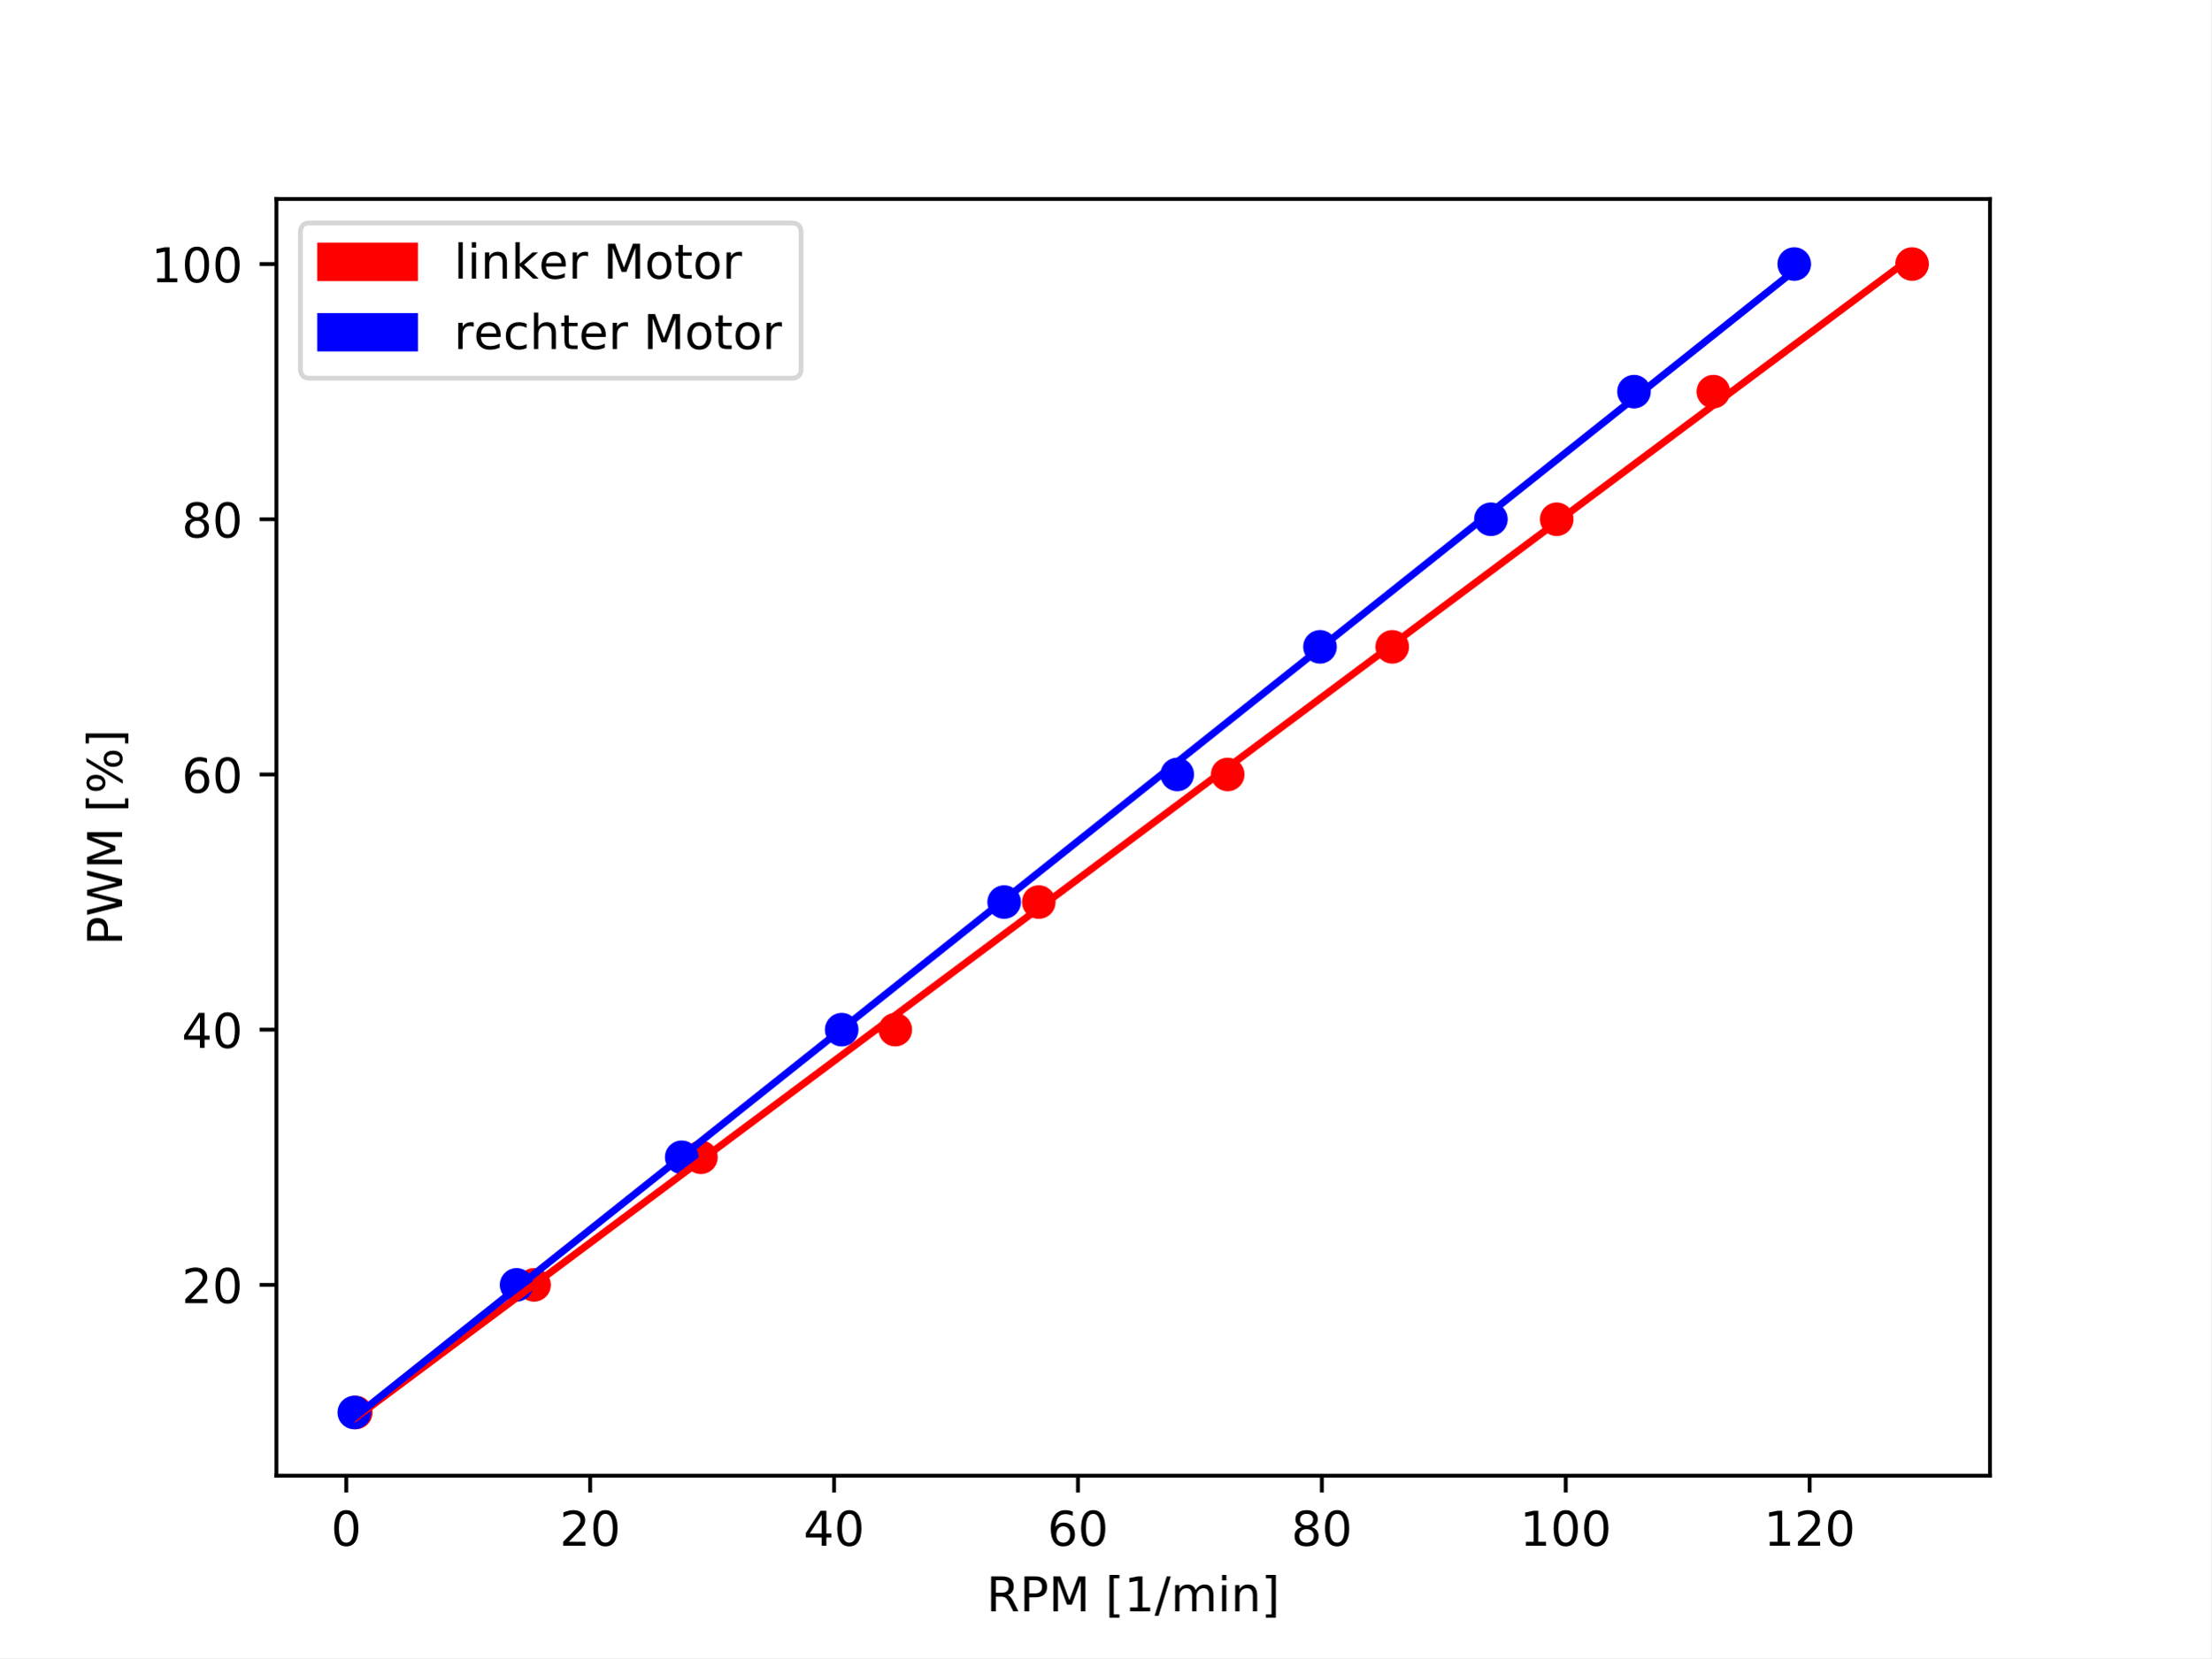
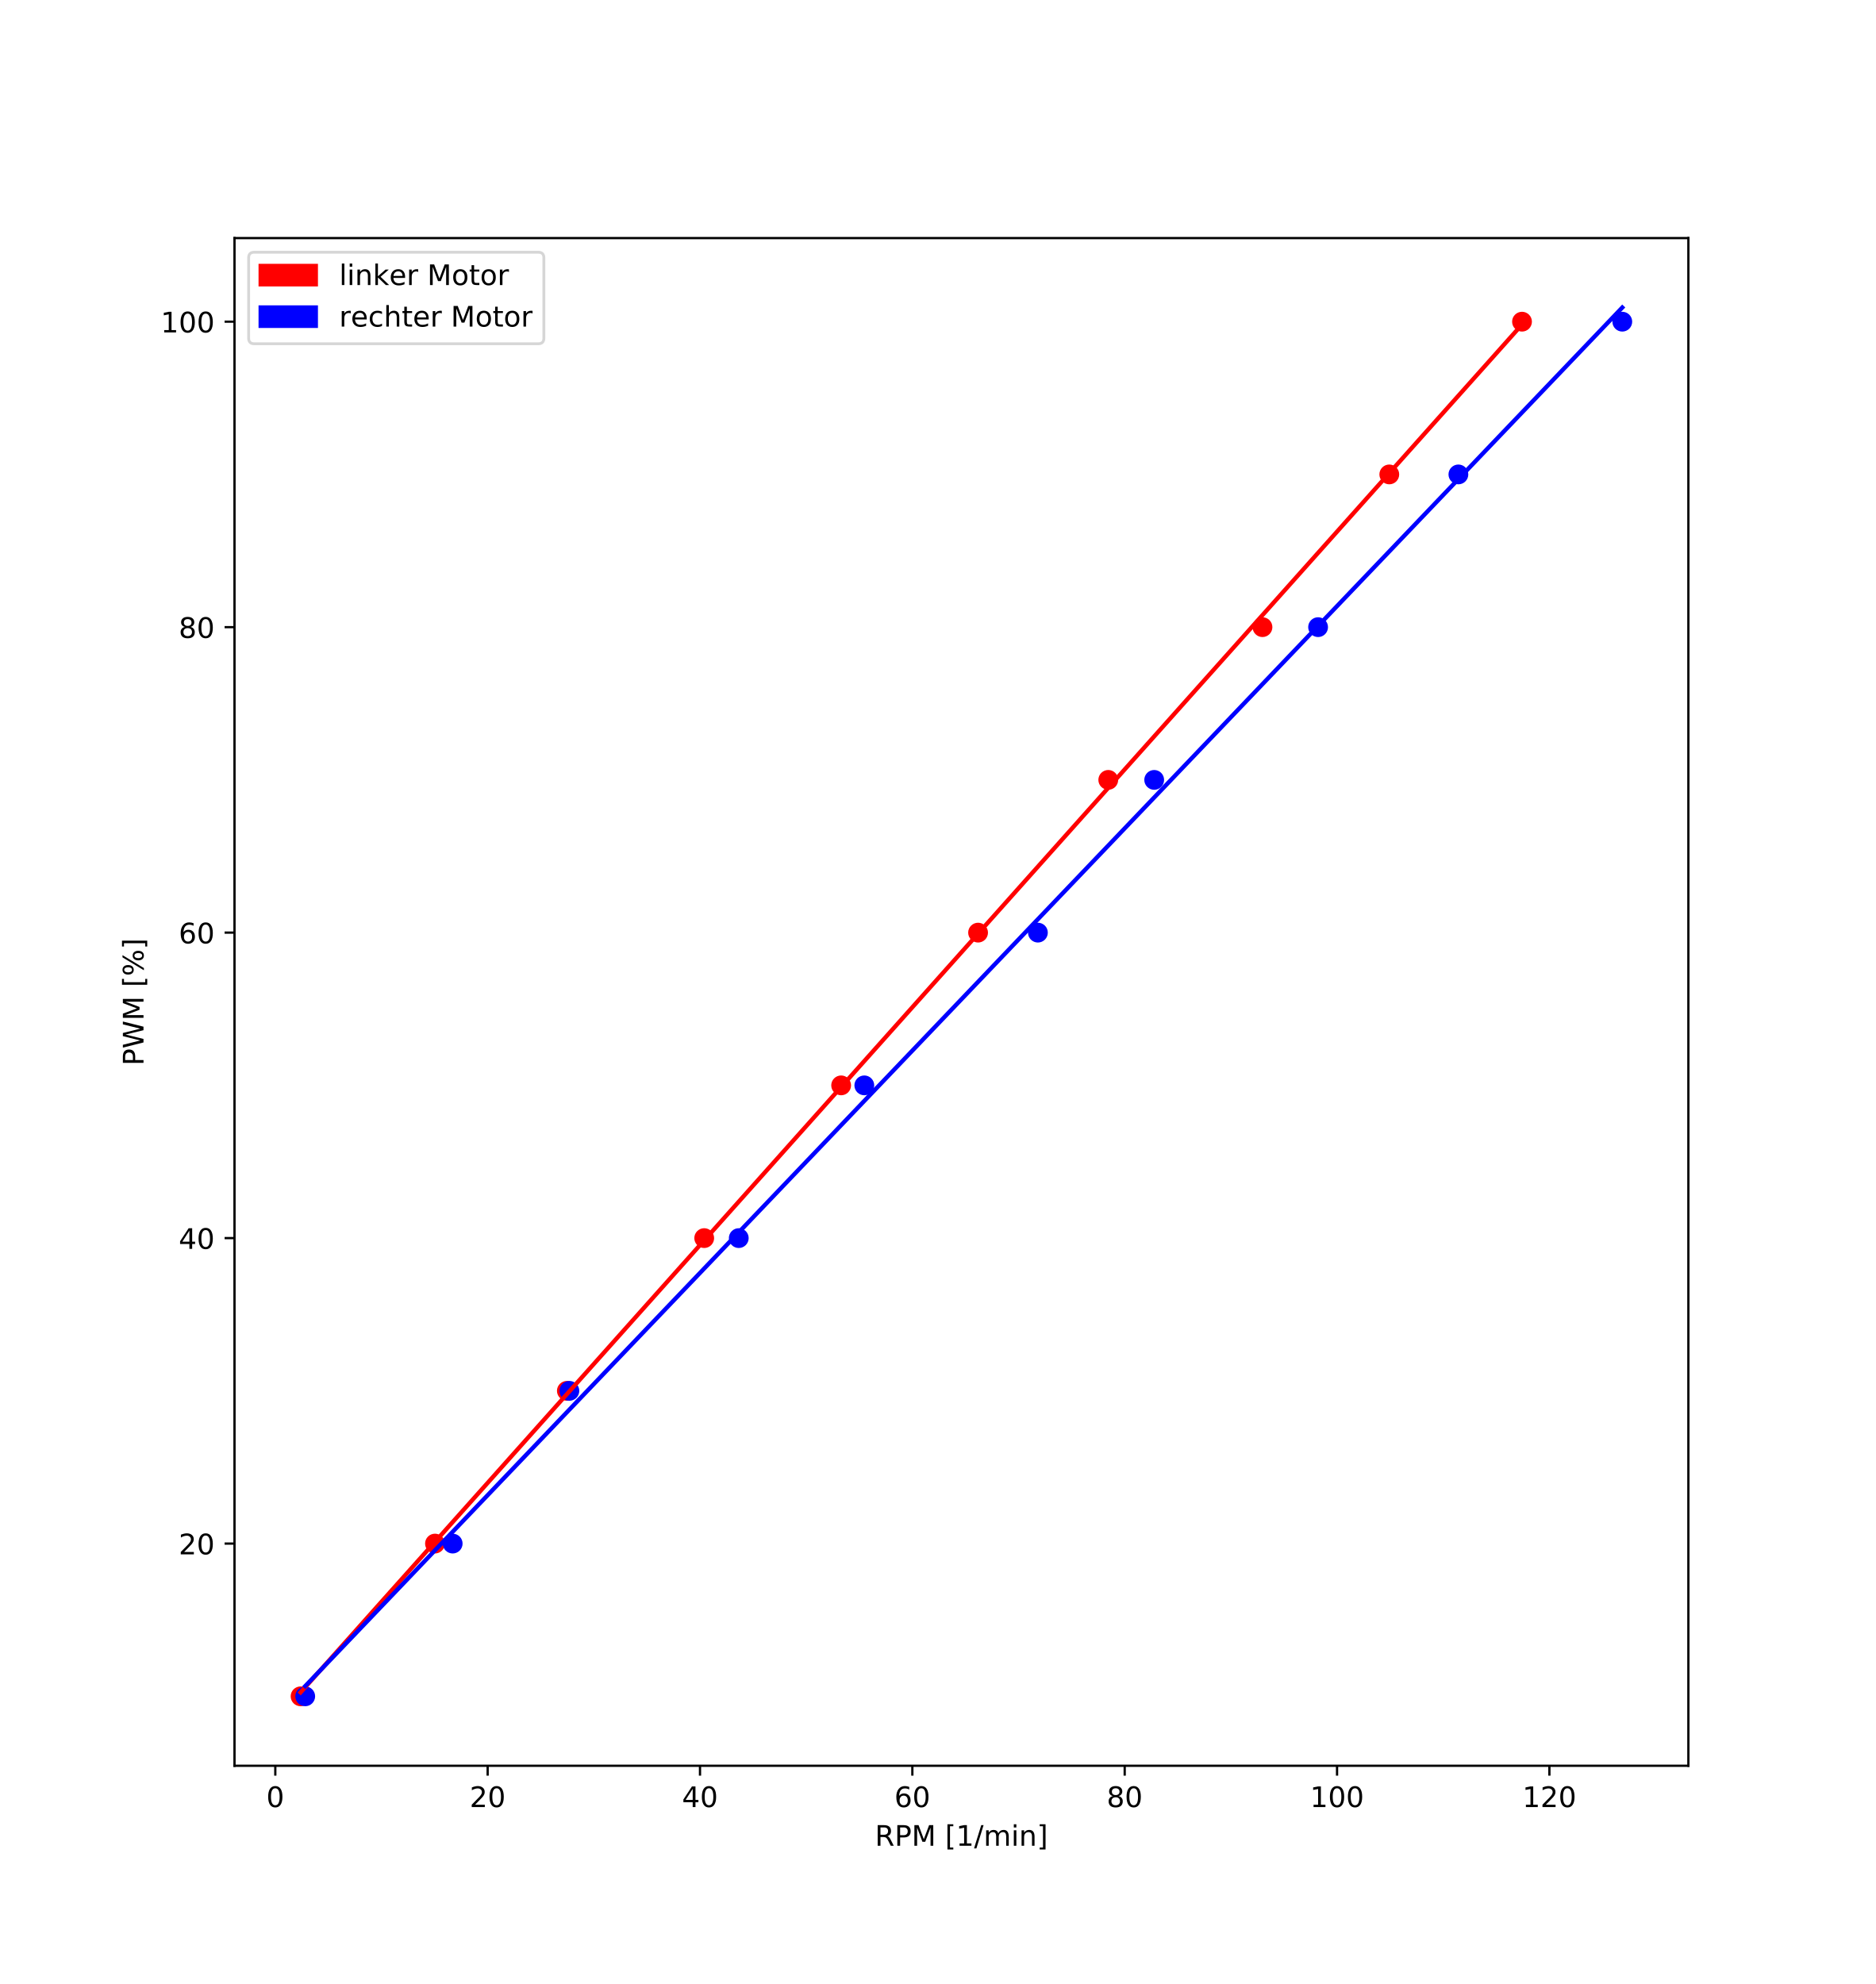
- <svg xmlns="http://www.w3.org/2000/svg" xmlns:xlink="http://www.w3.org/1999/xlink" height="345.6pt" version="1.1" viewBox="0 0 460.8 345.6" width="460.8pt">
+ <svg xmlns="http://www.w3.org/2000/svg" xmlns:xlink="http://www.w3.org/1999/xlink" height="701.28pt" version="1.1" viewBox="0 0 663.12 701.28" width="663.12pt">
  <defs>
    <style type="text/css">
*{stroke-linecap:butt;stroke-linejoin:round;}
  </style>
  </defs>
  <g id="figure_1">
    <g id="patch_1">
-       <path d="M 0 345.6  L 460.8 345.6  L 460.8 0  L 0 0  z " style="fill:#ffffff;" />
+       <path d="M 0 701.28  L 663.12 701.28  L 663.12 0  L 0 0  z " style="fill:#ffffff;" />
    </g>
    <g id="axes_1">
      <g id="patch_2">
-         <path d="M 57.6 307.584  L 414.72 307.584  L 414.72 41.472  L 57.6 41.472  z " style="fill:#ffffff;" />
+         <path d="M 82.89 624.139  L 596.808 624.139  L 596.808 84.154  L 82.89 84.154  z " style="fill:#ffffff;" />
      </g>
      <g id="matplotlib.axis_1">
        <g id="xtick_1">
          <g id="line2d_1">
            <defs>
-               <path d="M 0 0  L 0 3.5  " id="m012acb0529" style="stroke:#000000;stroke-width:0.8;" />
-             </defs>
-             <g>
-               <use style="stroke:#000000;stroke-width:0.8;" x="72.159" xlink:href="#m012acb0529" y="307.584" />
+               <path d="M 0 0  L 0 3.5  " id="mf7cc5af5c8" style="stroke:#000000;stroke-width:0.8;" />
+             </defs>
+             <g>
+               <use style="stroke:#000000;stroke-width:0.8;" x="97.314" xlink:href="#mf7cc5af5c8" y="624.139" />
            </g>
          </g>
          <g id="text_1">
            <defs>
              <path d="M 31.781 66.406  Q 24.172 66.406 20.328 58.906  Q 16.5 51.422 16.5 36.375  Q 16.5 21.391 20.328 13.891  Q 24.172 6.391 31.781 6.391  Q 39.453 6.391 43.281 13.891  Q 47.125 21.391 47.125 36.375  Q 47.125 51.422 43.281 58.906  Q 39.453 66.406 31.781 66.406  z M 31.781 74.219  Q 44.047 74.219 50.516 64.516  Q 56.984 54.828 56.984 36.375  Q 56.984 17.969 50.516 8.266  Q 44.047 -1.422 31.781 -1.422  Q 19.531 -1.422 13.062 8.266  Q 6.594 17.969 6.594 36.375  Q 6.594 54.828 13.062 64.516  Q 19.531 74.219 31.781 74.219  z " id="DejaVuSans-48" />
            </defs>
-             <g transform="translate(68.97744 322.1824)scale(0.1 -0.1)">
+             <g transform="translate(94.13277 638.7376)scale(0.1 -0.1)">
              <use xlink:href="#DejaVuSans-48" />
            </g>
          </g>
        </g>
        <g id="xtick_2">
          <g id="line2d_2">
            <g>
-               <use style="stroke:#000000;stroke-width:0.8;" x="122.989" xlink:href="#m012acb0529" y="307.584" />
+               <use style="stroke:#000000;stroke-width:0.8;" x="172.376" xlink:href="#mf7cc5af5c8" y="624.139" />
            </g>
          </g>
          <g id="text_2">
            <defs>
              <path d="M 19.188 8.297  L 53.609 8.297  L 53.609 0  L 7.328 0  L 7.328 8.297  Q 12.938 14.109 22.625 23.891  Q 32.328 33.688 34.812 36.531  Q 39.547 41.844 41.422 45.531  Q 43.312 49.219 43.312 52.781  Q 43.312 58.594 39.234 62.25  Q 35.156 65.922 28.609 65.922  Q 23.969 65.922 18.812 64.312  Q 13.672 62.703 7.812 59.422  L 7.812 69.391  Q 13.766 71.781 18.938 73  Q 24.125 74.219 28.422 74.219  Q 39.75 74.219 46.484 68.547  Q 53.219 62.891 53.219 53.422  Q 53.219 48.922 51.531 44.891  Q 49.859 40.875 45.406 35.406  Q 44.188 33.984 37.641 27.219  Q 31.109 20.453 19.188 8.297  z " id="DejaVuSans-50" />
            </defs>
-             <g transform="translate(116.6266 322.1824)scale(0.1 -0.1)">
+             <g transform="translate(166.013 638.7376)scale(0.1 -0.1)">
              <use xlink:href="#DejaVuSans-50" />
              <use x="63.623" xlink:href="#DejaVuSans-48" />
            </g>
          </g>
        </g>
        <g id="xtick_3">
          <g id="line2d_3">
            <g>
-               <use style="stroke:#000000;stroke-width:0.8;" x="173.82" xlink:href="#m012acb0529" y="307.584" />
+               <use style="stroke:#000000;stroke-width:0.8;" x="247.437" xlink:href="#mf7cc5af5c8" y="624.139" />
            </g>
          </g>
          <g id="text_3">
            <defs>
              <path d="M 37.797 64.312  L 12.891 25.391  L 37.797 25.391  z M 35.203 72.906  L 47.609 72.906  L 47.609 25.391  L 58.016 25.391  L 58.016 17.188  L 47.609 17.188  L 47.609 0  L 37.797 0  L 37.797 17.188  L 4.891 17.188  L 4.891 26.703  z " id="DejaVuSans-52" />
            </defs>
-             <g transform="translate(167.4571 322.1824)scale(0.1 -0.1)">
+             <g transform="translate(241.0745 638.7376)scale(0.1 -0.1)">
              <use xlink:href="#DejaVuSans-52" />
              <use x="63.623" xlink:href="#DejaVuSans-48" />
            </g>
          </g>
        </g>
        <g id="xtick_4">
          <g id="line2d_4">
            <g>
-               <use style="stroke:#000000;stroke-width:0.8;" x="224.65" xlink:href="#m012acb0529" y="307.584" />
+               <use style="stroke:#000000;stroke-width:0.8;" x="322.498" xlink:href="#mf7cc5af5c8" y="624.139" />
            </g>
          </g>
          <g id="text_4">
            <defs>
              <path d="M 33.016 40.375  Q 26.375 40.375 22.484 35.828  Q 18.609 31.297 18.609 23.391  Q 18.609 15.531 22.484 10.953  Q 26.375 6.391 33.016 6.391  Q 39.656 6.391 43.531 10.953  Q 47.406 15.531 47.406 23.391  Q 47.406 31.297 43.531 35.828  Q 39.656 40.375 33.016 40.375  z M 52.594 71.297  L 52.594 62.312  Q 48.875 64.062 45.094 64.984  Q 41.312 65.922 37.594 65.922  Q 27.828 65.922 22.672 59.328  Q 17.531 52.734 16.797 39.406  Q 19.672 43.656 24.016 45.922  Q 28.375 48.188 33.594 48.188  Q 44.578 48.188 50.953 41.516  Q 57.328 34.859 57.328 23.391  Q 57.328 12.156 50.688 5.359  Q 44.047 -1.422 33.016 -1.422  Q 20.359 -1.422 13.672 8.266  Q 6.984 17.969 6.984 36.375  Q 6.984 53.656 15.188 63.938  Q 23.391 74.219 37.203 74.219  Q 40.922 74.219 44.703 73.484  Q 48.484 72.75 52.594 71.297  z " id="DejaVuSans-54" />
            </defs>
-             <g transform="translate(218.2875 322.1824)scale(0.1 -0.1)">
+             <g transform="translate(316.136 638.7376)scale(0.1 -0.1)">
              <use xlink:href="#DejaVuSans-54" />
              <use x="63.623" xlink:href="#DejaVuSans-48" />
            </g>
          </g>
        </g>
        <g id="xtick_5">
          <g id="line2d_5">
            <g>
-               <use style="stroke:#000000;stroke-width:0.8;" x="275.48" xlink:href="#m012acb0529" y="307.584" />
+               <use style="stroke:#000000;stroke-width:0.8;" x="397.56" xlink:href="#mf7cc5af5c8" y="624.139" />
            </g>
          </g>
          <g id="text_5">
            <defs>
              <path d="M 31.781 34.625  Q 24.75 34.625 20.719 30.859  Q 16.703 27.094 16.703 20.516  Q 16.703 13.922 20.719 10.156  Q 24.75 6.391 31.781 6.391  Q 38.812 6.391 42.859 10.172  Q 46.922 13.969 46.922 20.516  Q 46.922 27.094 42.891 30.859  Q 38.875 34.625 31.781 34.625  z M 21.922 38.812  Q 15.578 40.375 12.031 44.719  Q 8.5 49.078 8.5 55.328  Q 8.5 64.062 14.719 69.141  Q 20.953 74.219 31.781 74.219  Q 42.672 74.219 48.875 69.141  Q 55.078 64.062 55.078 55.328  Q 55.078 49.078 51.531 44.719  Q 48 40.375 41.703 38.812  Q 48.828 37.156 52.797 32.312  Q 56.781 27.484 56.781 20.516  Q 56.781 9.906 50.312 4.234  Q 43.844 -1.422 31.781 -1.422  Q 19.734 -1.422 13.25 4.234  Q 6.781 9.906 6.781 20.516  Q 6.781 27.484 10.781 32.312  Q 14.797 37.156 21.922 38.812  z M 18.312 54.391  Q 18.312 48.734 21.844 45.562  Q 25.391 42.391 31.781 42.391  Q 38.141 42.391 41.719 45.562  Q 45.312 48.734 45.312 54.391  Q 45.312 60.062 41.719 63.234  Q 38.141 66.406 31.781 66.406  Q 25.391 66.406 21.844 63.234  Q 18.312 60.062 18.312 54.391  z " id="DejaVuSans-56" />
            </defs>
-             <g transform="translate(269.1179 322.1824)scale(0.1 -0.1)">
+             <g transform="translate(391.1975 638.7376)scale(0.1 -0.1)">
              <use xlink:href="#DejaVuSans-56" />
              <use x="63.623" xlink:href="#DejaVuSans-48" />
            </g>
          </g>
        </g>
        <g id="xtick_6">
          <g id="line2d_6">
            <g>
-               <use style="stroke:#000000;stroke-width:0.8;" x="326.311" xlink:href="#m012acb0529" y="307.584" />
+               <use style="stroke:#000000;stroke-width:0.8;" x="472.621" xlink:href="#mf7cc5af5c8" y="624.139" />
            </g>
          </g>
          <g id="text_6">
            <defs>
              <path d="M 12.406 8.297  L 28.516 8.297  L 28.516 63.922  L 10.984 60.406  L 10.984 69.391  L 28.422 72.906  L 38.281 72.906  L 38.281 8.297  L 54.391 8.297  L 54.391 0  L 12.406 0  z " id="DejaVuSans-49" />
            </defs>
-             <g transform="translate(316.7671 322.1824)scale(0.1 -0.1)">
+             <g transform="translate(463.0777 638.7376)scale(0.1 -0.1)">
              <use xlink:href="#DejaVuSans-49" />
              <use x="63.623" xlink:href="#DejaVuSans-48" />
              <use x="127.246" xlink:href="#DejaVuSans-48" />
            </g>
          </g>
        </g>
        <g id="xtick_7">
          <g id="line2d_7">
            <g>
-               <use style="stroke:#000000;stroke-width:0.8;" x="377.141" xlink:href="#m012acb0529" y="307.584" />
+               <use style="stroke:#000000;stroke-width:0.8;" x="547.683" xlink:href="#mf7cc5af5c8" y="624.139" />
            </g>
          </g>
          <g id="text_7">
-             <g transform="translate(367.5975 322.1824)scale(0.1 -0.1)">
+             <g transform="translate(538.1392 638.7376)scale(0.1 -0.1)">
              <use xlink:href="#DejaVuSans-49" />
              <use x="63.623" xlink:href="#DejaVuSans-50" />
              <use x="127.246" xlink:href="#DejaVuSans-48" />
            </g>
          </g>
        </g>
        <g id="text_8">
          <defs>
            <path d="M 44.391 34.188  Q 47.562 33.109 50.562 29.594  Q 53.562 26.078 56.594 19.922  L 66.609 0  L 56 0  L 46.688 18.703  Q 43.062 26.031 39.672 28.422  Q 36.281 30.812 30.422 30.812  L 19.672 30.812  L 19.672 0  L 9.812 0  L 9.812 72.906  L 32.078 72.906  Q 44.578 72.906 50.734 67.672  Q 56.891 62.453 56.891 51.906  Q 56.891 45.016 53.688 40.469  Q 50.484 35.938 44.391 34.188  z M 19.672 64.797  L 19.672 38.922  L 32.078 38.922  Q 39.203 38.922 42.844 42.219  Q 46.484 45.516 46.484 51.906  Q 46.484 58.297 42.844 61.547  Q 39.203 64.797 32.078 64.797  z " id="DejaVuSans-82" />
            <path d="M 19.672 64.797  L 19.672 37.406  L 32.078 37.406  Q 38.969 37.406 42.719 40.969  Q 46.484 44.531 46.484 51.125  Q 46.484 57.672 42.719 61.234  Q 38.969 64.797 32.078 64.797  z M 9.812 72.906  L 32.078 72.906  Q 44.344 72.906 50.609 67.359  Q 56.891 61.812 56.891 51.125  Q 56.891 40.328 50.609 34.812  Q 44.344 29.297 32.078 29.297  L 19.672 29.297  L 19.672 0  L 9.812 0  z " id="DejaVuSans-80" />
            <path d="M 9.812 72.906  L 24.516 72.906  L 43.109 23.297  L 61.812 72.906  L 76.516 72.906  L 76.516 0  L 66.891 0  L 66.891 64.016  L 48.094 14.016  L 38.188 14.016  L 19.391 64.016  L 19.391 0  L 9.812 0  z " id="DejaVuSans-77" />
            <path id="DejaVuSans-32" />
            <path d="M 8.594 75.984  L 29.297 75.984  L 29.297 69  L 17.578 69  L 17.578 -6.203  L 29.297 -6.203  L 29.297 -13.188  L 8.594 -13.188  z " id="DejaVuSans-91" />
            <path d="M 25.391 72.906  L 33.688 72.906  L 8.297 -9.281  L 0 -9.281  z " id="DejaVuSans-47" />
            <path d="M 52 44.188  Q 55.375 50.25 60.062 53.125  Q 64.75 56 71.094 56  Q 79.641 56 84.281 50.016  Q 88.922 44.047 88.922 33.016  L 88.922 0  L 79.891 0  L 79.891 32.719  Q 79.891 40.578 77.094 44.375  Q 74.312 48.188 68.609 48.188  Q 61.625 48.188 57.562 43.547  Q 53.516 38.922 53.516 30.906  L 53.516 0  L 44.484 0  L 44.484 32.719  Q 44.484 40.625 41.703 44.406  Q 38.922 48.188 33.109 48.188  Q 26.219 48.188 22.156 43.531  Q 18.109 38.875 18.109 30.906  L 18.109 0  L 9.078 0  L 9.078 54.688  L 18.109 54.688  L 18.109 46.188  Q 21.188 51.219 25.484 53.609  Q 29.781 56 35.688 56  Q 41.656 56 45.828 52.969  Q 50 49.953 52 44.188  z " id="DejaVuSans-109" />
            <path d="M 9.422 54.688  L 18.406 54.688  L 18.406 0  L 9.422 0  z M 9.422 75.984  L 18.406 75.984  L 18.406 64.594  L 9.422 64.594  z " id="DejaVuSans-105" />
            <path d="M 54.891 33.016  L 54.891 0  L 45.906 0  L 45.906 32.719  Q 45.906 40.484 42.875 44.328  Q 39.844 48.188 33.797 48.188  Q 26.516 48.188 22.312 43.547  Q 18.109 38.922 18.109 30.906  L 18.109 0  L 9.078 0  L 9.078 54.688  L 18.109 54.688  L 18.109 46.188  Q 21.344 51.125 25.703 53.562  Q 30.078 56 35.797 56  Q 45.219 56 50.047 50.172  Q 54.891 44.344 54.891 33.016  z " id="DejaVuSans-110" />
            <path d="M 30.422 75.984  L 30.422 -13.188  L 9.719 -13.188  L 9.719 -6.203  L 21.391 -6.203  L 21.391 69  L 9.719 69  L 9.719 75.984  z " id="DejaVuSans-93" />
          </defs>
-           <g transform="translate(205.5725 335.8606)scale(0.1 -0.1)">
+           <g transform="translate(309.2615 652.4158)scale(0.1 -0.1)">
            <use xlink:href="#DejaVuSans-82" />
            <use x="69.482" xlink:href="#DejaVuSans-80" />
            <use x="129.785" xlink:href="#DejaVuSans-77" />
            <use x="216.064" xlink:href="#DejaVuSans-32" />
            <use x="247.852" xlink:href="#DejaVuSans-91" />
            <use x="286.865" xlink:href="#DejaVuSans-49" />
            <use x="350.488" xlink:href="#DejaVuSans-47" />
            <use x="384.18" xlink:href="#DejaVuSans-109" />
            <use x="481.592" xlink:href="#DejaVuSans-105" />
            <use x="509.375" xlink:href="#DejaVuSans-110" />
            <use x="572.754" xlink:href="#DejaVuSans-93" />
          </g>
        </g>
      </g>
      <g id="matplotlib.axis_2">
        <g id="ytick_1">
          <g id="line2d_8">
            <defs>
-               <path d="M 0 0  L -3.5 0  " id="mc782b3f106" style="stroke:#000000;stroke-width:0.8;" />
-             </defs>
-             <g>
-               <use style="stroke:#000000;stroke-width:0.8;" x="57.6" xlink:href="#mc782b3f106" y="267.81" />
+               <path d="M 0 0  L -3.5 0  " id="m27835612b4" style="stroke:#000000;stroke-width:0.8;" />
+             </defs>
+             <g>
+               <use style="stroke:#000000;stroke-width:0.8;" x="82.89" xlink:href="#m27835612b4" y="545.606" />
            </g>
          </g>
          <g id="text_9">
-             <g transform="translate(37.875 271.6091)scale(0.1 -0.1)">
+             <g transform="translate(63.165 549.4056)scale(0.1 -0.1)">
              <use xlink:href="#DejaVuSans-50" />
              <use x="63.623" xlink:href="#DejaVuSans-48" />
            </g>
          </g>
        </g>
        <g id="ytick_2">
          <g id="line2d_9">
            <g>
-               <use style="stroke:#000000;stroke-width:0.8;" x="57.6" xlink:href="#mc782b3f106" y="214.615" />
+               <use style="stroke:#000000;stroke-width:0.8;" x="82.89" xlink:href="#m27835612b4" y="437.63" />
            </g>
          </g>
          <g id="text_10">
-             <g transform="translate(37.875 218.4139)scale(0.1 -0.1)">
+             <g transform="translate(63.165 441.4296)scale(0.1 -0.1)">
              <use xlink:href="#DejaVuSans-52" />
              <use x="63.623" xlink:href="#DejaVuSans-48" />
            </g>
          </g>
        </g>
        <g id="ytick_3">
          <g id="line2d_10">
            <g>
-               <use style="stroke:#000000;stroke-width:0.8;" x="57.6" xlink:href="#mc782b3f106" y="161.42" />
+               <use style="stroke:#000000;stroke-width:0.8;" x="82.89" xlink:href="#m27835612b4" y="329.654" />
            </g>
          </g>
          <g id="text_11">
-             <g transform="translate(37.875 165.2188)scale(0.1 -0.1)">
+             <g transform="translate(63.165 333.4535)scale(0.1 -0.1)">
              <use xlink:href="#DejaVuSans-54" />
              <use x="63.623" xlink:href="#DejaVuSans-48" />
            </g>
          </g>
        </g>
        <g id="ytick_4">
          <g id="line2d_11">
            <g>
-               <use style="stroke:#000000;stroke-width:0.8;" x="57.6" xlink:href="#mc782b3f106" y="108.224" />
+               <use style="stroke:#000000;stroke-width:0.8;" x="82.89" xlink:href="#m27835612b4" y="221.678" />
            </g>
          </g>
          <g id="text_12">
-             <g transform="translate(37.875 112.0236)scale(0.1 -0.1)">
+             <g transform="translate(63.165 225.4775)scale(0.1 -0.1)">
              <use xlink:href="#DejaVuSans-56" />
              <use x="63.623" xlink:href="#DejaVuSans-48" />
            </g>
          </g>
        </g>
        <g id="ytick_5">
          <g id="line2d_12">
            <g>
-               <use style="stroke:#000000;stroke-width:0.8;" x="57.6" xlink:href="#mc782b3f106" y="55.029" />
+               <use style="stroke:#000000;stroke-width:0.8;" x="82.89" xlink:href="#m27835612b4" y="113.702" />
            </g>
          </g>
          <g id="text_13">
-             <g transform="translate(31.5125 58.82837)scale(0.1 -0.1)">
+             <g transform="translate(56.8025 117.5014)scale(0.1 -0.1)">
              <use xlink:href="#DejaVuSans-49" />
              <use x="63.623" xlink:href="#DejaVuSans-48" />
              <use x="127.246" xlink:href="#DejaVuSans-48" />
            </g>
          </g>
        </g>
        <g id="text_14">
          <defs>
            <path d="M 3.328 72.906  L 13.281 72.906  L 28.609 11.281  L 43.891 72.906  L 54.984 72.906  L 70.312 11.281  L 85.594 72.906  L 95.609 72.906  L 77.297 0  L 64.891 0  L 49.516 63.281  L 33.984 0  L 21.578 0  z " id="DejaVuSans-87" />
            <path d="M 72.703 32.078  Q 68.453 32.078 66.031 28.469  Q 63.625 24.859 63.625 18.406  Q 63.625 12.062 66.031 8.422  Q 68.453 4.781 72.703 4.781  Q 76.859 4.781 79.266 8.422  Q 81.688 12.062 81.688 18.406  Q 81.688 24.812 79.266 28.438  Q 76.859 32.078 72.703 32.078  z M 72.703 38.281  Q 80.422 38.281 84.953 32.906  Q 89.5 27.547 89.5 18.406  Q 89.5 9.281 84.938 3.922  Q 80.375 -1.422 72.703 -1.422  Q 64.891 -1.422 60.344 3.922  Q 55.812 9.281 55.812 18.406  Q 55.812 27.594 60.375 32.938  Q 64.938 38.281 72.703 38.281  z M 22.312 68.016  Q 18.109 68.016 15.688 64.375  Q 13.281 60.75 13.281 54.391  Q 13.281 47.953 15.672 44.328  Q 18.062 40.719 22.312 40.719  Q 26.562 40.719 28.969 44.328  Q 31.391 47.953 31.391 54.391  Q 31.391 60.688 28.953 64.344  Q 26.516 68.016 22.312 68.016  z M 66.406 74.219  L 74.219 74.219  L 28.609 -1.422  L 20.797 -1.422  z M 22.312 74.219  Q 30.031 74.219 34.609 68.875  Q 39.203 63.531 39.203 54.391  Q 39.203 45.172 34.641 39.844  Q 30.078 34.516 22.312 34.516  Q 14.547 34.516 10.031 39.859  Q 5.516 45.219 5.516 54.391  Q 5.516 63.484 10.047 68.844  Q 14.594 74.219 22.312 74.219  z " id="DejaVuSans-37" />
          </defs>
-           <g transform="translate(25.43281 197.0421)rotate(-90)scale(0.1 -0.1)">
+           <g transform="translate(50.72281 376.6605)rotate(-90)scale(0.1 -0.1)">
            <use xlink:href="#DejaVuSans-80" />
            <use x="60.303" xlink:href="#DejaVuSans-87" />
            <use x="159.18" xlink:href="#DejaVuSans-77" />
            <use x="245.459" xlink:href="#DejaVuSans-32" />
            <use x="277.246" xlink:href="#DejaVuSans-91" />
            <use x="316.26" xlink:href="#DejaVuSans-37" />
            <use x="411.279" xlink:href="#DejaVuSans-93" />
          </g>
        </g>
      </g>
      <g id="line2d_13">
        <defs>
-           <path d="M 0 3  C 0.796 3 1.559 2.684 2.121 2.121  C 2.684 1.559 3 0.796 3 0  C 3 -0.796 2.684 -1.559 2.121 -2.121  C 1.559 -2.684 0.796 -3 0 -3  C -0.796 -3 -1.559 -2.684 -2.121 -2.121  C -2.684 -1.559 -3 -0.796 -3 0  C -3 0.796 -2.684 1.559 -2.121 2.121  C -1.559 2.684 -0.796 3 0 3  z " id="m3d72ddf73d" style="stroke:#ff0000;" />
+           <path d="M 0 3  C 0.796 3 1.559 2.684 2.121 2.121  C 2.684 1.559 3 0.796 3 0  C 3 -0.796 2.684 -1.559 2.121 -2.121  C 1.559 -2.684 0.796 -3 0 -3  C -0.796 -3 -1.559 -2.684 -2.121 -2.121  C -2.684 -1.559 -3 -0.796 -3 0  C -3 0.796 -2.684 1.559 -2.121 2.121  C -1.559 2.684 -0.796 3 0 3  z " id="m5a9cd78002" style="stroke:#ff0000;" />
        </defs>
-         <g clip-path="url(#p9c297fa5a5)">
-           <use style="fill:#ff0000;stroke:#ff0000;" x="74.135" xlink:href="#m3d72ddf73d" y="294.408" />
-           <use style="fill:#ff0000;stroke:#ff0000;" x="111.296" xlink:href="#m3d72ddf73d" y="267.81" />
-           <use style="fill:#ff0000;stroke:#ff0000;" x="146.071" xlink:href="#m3d72ddf73d" y="241.212" />
-           <use style="fill:#ff0000;stroke:#ff0000;" x="186.578" xlink:href="#m3d72ddf73d" y="214.615" />
-           <use style="fill:#ff0000;stroke:#ff0000;" x="216.486" xlink:href="#m3d72ddf73d" y="188.017" />
-           <use style="fill:#ff0000;stroke:#ff0000;" x="255.857" xlink:href="#m3d72ddf73d" y="161.42" />
-           <use style="fill:#ff0000;stroke:#ff0000;" x="290.147" xlink:href="#m3d72ddf73d" y="134.822" />
-           <use style="fill:#ff0000;stroke:#ff0000;" x="324.428" xlink:href="#m3d72ddf73d" y="108.224" />
-           <use style="fill:#ff0000;stroke:#ff0000;" x="357.071" xlink:href="#m3d72ddf73d" y="81.627" />
-           <use style="fill:#ff0000;stroke:#ff0000;" x="398.487" xlink:href="#m3d72ddf73d" y="55.029" />
+         <g clip-path="url(#p9b32ce6247)">
+           <use style="fill:#ff0000;stroke:#ff0000;" x="106.25" xlink:href="#m5a9cd78002" y="599.594" />
+           <use style="fill:#ff0000;stroke:#ff0000;" x="153.759" xlink:href="#m5a9cd78002" y="545.606" />
+           <use style="fill:#ff0000;stroke:#ff0000;" x="200.375" xlink:href="#m5a9cd78002" y="491.618" />
+           <use style="fill:#ff0000;stroke:#ff0000;" x="248.926" xlink:href="#m5a9cd78002" y="437.63" />
+           <use style="fill:#ff0000;stroke:#ff0000;" x="297.329" xlink:href="#m5a9cd78002" y="383.642" />
+           <use style="fill:#ff0000;stroke:#ff0000;" x="345.732" xlink:href="#m5a9cd78002" y="329.654" />
+           <use style="fill:#ff0000;stroke:#ff0000;" x="391.752" xlink:href="#m5a9cd78002" y="275.666" />
+           <use style="fill:#ff0000;stroke:#ff0000;" x="446.261" xlink:href="#m5a9cd78002" y="221.678" />
+           <use style="fill:#ff0000;stroke:#ff0000;" x="491.089" xlink:href="#m5a9cd78002" y="167.69" />
+           <use style="fill:#ff0000;stroke:#ff0000;" x="538.002" xlink:href="#m5a9cd78002" y="113.702" />
        </g>
      </g>
      <g id="line2d_14">
        <defs>
-           <path d="M 0 3  C 0.796 3 1.559 2.684 2.121 2.121  C 2.684 1.559 3 0.796 3 0  C 3 -0.796 2.684 -1.559 2.121 -2.121  C 1.559 -2.684 0.796 -3 0 -3  C -0.796 -3 -1.559 -2.684 -2.121 -2.121  C -2.684 -1.559 -3 -0.796 -3 0  C -3 0.796 -2.684 1.559 -2.121 2.121  C -1.559 2.684 -0.796 3 0 3  z " id="mc830a4e005" style="stroke:#0000ff;" />
+           <path d="M 0 3  C 0.796 3 1.559 2.684 2.121 2.121  C 2.684 1.559 3 0.796 3 0  C 3 -0.796 2.684 -1.559 2.121 -2.121  C 1.559 -2.684 0.796 -3 0 -3  C -0.796 -3 -1.559 -2.684 -2.121 -2.121  C -2.684 -1.559 -3 -0.796 -3 0  C -3 0.796 -2.684 1.559 -2.121 2.121  C -1.559 2.684 -0.796 3 0 3  z " id="mf847a1b62c" style="stroke:#0000ff;" />
        </defs>
-         <g clip-path="url(#p9c297fa5a5)">
-           <use style="fill:#0000ff;stroke:#0000ff;" x="73.833" xlink:href="#mc830a4e005" y="294.408" />
-           <use style="fill:#0000ff;stroke:#0000ff;" x="107.654" xlink:href="#mc830a4e005" y="267.81" />
-           <use style="fill:#0000ff;stroke:#0000ff;" x="142.065" xlink:href="#mc830a4e005" y="241.212" />
-           <use style="fill:#0000ff;stroke:#0000ff;" x="175.407" xlink:href="#mc830a4e005" y="214.615" />
-           <use style="fill:#0000ff;stroke:#0000ff;" x="209.267" xlink:href="#mc830a4e005" y="188.017" />
-           <use style="fill:#0000ff;stroke:#0000ff;" x="245.339" xlink:href="#mc830a4e005" y="161.42" />
-           <use style="fill:#0000ff;stroke:#0000ff;" x="275.091" xlink:href="#mc830a4e005" y="134.822" />
-           <use style="fill:#0000ff;stroke:#0000ff;" x="310.712" xlink:href="#mc830a4e005" y="108.224" />
-           <use style="fill:#0000ff;stroke:#0000ff;" x="340.531" xlink:href="#mc830a4e005" y="81.627" />
-           <use style="fill:#0000ff;stroke:#0000ff;" x="373.932" xlink:href="#mc830a4e005" y="55.029" />
+         <g clip-path="url(#p9b32ce6247)">
+           <use style="fill:#0000ff;stroke:#0000ff;" x="107.888" xlink:href="#mf847a1b62c" y="599.594" />
+           <use style="fill:#0000ff;stroke:#0000ff;" x="160.014" xlink:href="#mf847a1b62c" y="545.606" />
+           <use style="fill:#0000ff;stroke:#0000ff;" x="201.268" xlink:href="#mf847a1b62c" y="491.618" />
+           <use style="fill:#0000ff;stroke:#0000ff;" x="261.139" xlink:href="#mf847a1b62c" y="437.63" />
+           <use style="fill:#0000ff;stroke:#0000ff;" x="305.52" xlink:href="#mf847a1b62c" y="383.642" />
+           <use style="fill:#0000ff;stroke:#0000ff;" x="366.88" xlink:href="#mf847a1b62c" y="329.654" />
+           <use style="fill:#0000ff;stroke:#0000ff;" x="407.985" xlink:href="#mf847a1b62c" y="275.666" />
+           <use style="fill:#0000ff;stroke:#0000ff;" x="465.92" xlink:href="#mf847a1b62c" y="221.678" />
+           <use style="fill:#0000ff;stroke:#0000ff;" x="515.514" xlink:href="#mf847a1b62c" y="167.69" />
+           <use style="fill:#0000ff;stroke:#0000ff;" x="573.448" xlink:href="#mf847a1b62c" y="113.702" />
        </g>
      </g>
      <g id="line2d_15">
-         <path clip-path="url(#p9c297fa5a5)" d="M 74.135 295.488  L 111.296 267.771  L 146.071 241.834  L 186.578 211.621  L 216.486 189.314  L 255.857 159.949  L 290.147 134.374  L 324.428 108.805  L 357.071 84.458  L 398.487 53.568  " style="fill:none;stroke:#ff0000;stroke-linecap:square;stroke-width:1.5;" />
+         <path clip-path="url(#p9b32ce6247)" d="M 106.25 598.204  L 153.759 544.999  L 200.375 492.795  L 248.926 438.423  L 297.329 384.218  L 345.732 330.013  L 391.752 278.476  L 446.261 217.432  L 491.089 167.23  L 538.002 114.693  " style="fill:none;stroke:#ff0000;stroke-linecap:square;stroke-width:1.5;" />
      </g>
      <g id="line2d_16">
-         <path clip-path="url(#p9c297fa5a5)" d="M 73.833 295.408  L 107.654 268.475  L 142.065 241.07  L 175.407 214.518  L 209.267 187.553  L 245.339 158.826  L 275.091 135.132  L 310.712 106.765  L 340.531 83.018  L 373.932 56.419  " style="fill:none;stroke:#0000ff;stroke-linecap:square;stroke-width:1.5;" />
+         <path clip-path="url(#p9b32ce6247)" d="M 107.888 595.993  L 160.014 541.434  L 201.268 498.254  L 261.139 435.588  L 305.52 389.135  L 366.88 324.91  L 407.985 281.886  L 465.92 221.247  L 515.514 169.337  L 573.448 108.698  " style="fill:none;stroke:#0000ff;stroke-linecap:square;stroke-width:1.5;" />
      </g>
      <g id="patch_3">
-         <path d="M 57.6 307.584  L 57.6 41.472  " style="fill:none;stroke:#000000;stroke-linecap:square;stroke-linejoin:miter;stroke-width:0.8;" />
+         <path d="M 82.89 624.139  L 82.89 84.154  " style="fill:none;stroke:#000000;stroke-linecap:square;stroke-linejoin:miter;stroke-width:0.8;" />
      </g>
      <g id="patch_4">
-         <path d="M 414.72 307.584  L 414.72 41.472  " style="fill:none;stroke:#000000;stroke-linecap:square;stroke-linejoin:miter;stroke-width:0.8;" />
+         <path d="M 596.808 624.139  L 596.808 84.154  " style="fill:none;stroke:#000000;stroke-linecap:square;stroke-linejoin:miter;stroke-width:0.8;" />
      </g>
      <g id="patch_5">
-         <path d="M 57.6 307.584  L 414.72 307.584  " style="fill:none;stroke:#000000;stroke-linecap:square;stroke-linejoin:miter;stroke-width:0.8;" />
+         <path d="M 82.89 624.139  L 596.808 624.139  " style="fill:none;stroke:#000000;stroke-linecap:square;stroke-linejoin:miter;stroke-width:0.8;" />
      </g>
      <g id="patch_6">
-         <path d="M 57.6 41.472  L 414.72 41.472  " style="fill:none;stroke:#000000;stroke-linecap:square;stroke-linejoin:miter;stroke-width:0.8;" />
+         <path d="M 82.89 84.154  L 596.808 84.154  " style="fill:none;stroke:#000000;stroke-linecap:square;stroke-linejoin:miter;stroke-width:0.8;" />
      </g>
      <g id="legend_1">
        <g id="patch_7">
-           <path d="M 64.6 78.828  L 164.956 78.828  Q 166.956 78.828 166.956 76.828  L 166.956 48.472  Q 166.956 46.472 164.956 46.472  L 64.6 46.472  Q 62.6 46.472 62.6 48.472  L 62.6 76.828  Q 62.6 78.828 64.6 78.828  z " style="fill:#ffffff;opacity:0.8;stroke:#cccccc;stroke-linejoin:miter;" />
+           <path d="M 89.89 121.51  L 190.246 121.51  Q 192.246 121.51 192.246 119.51  L 192.246 91.154  Q 192.246 89.154 190.246 89.154  L 89.89 89.154  Q 87.89 89.154 87.89 91.154  L 87.89 119.51  Q 87.89 121.51 89.89 121.51  z " style="fill:#ffffff;opacity:0.8;stroke:#cccccc;stroke-linejoin:miter;" />
        </g>
        <g id="patch_8">
-           <path d="M 66.6 58.07  L 86.6 58.07  L 86.6 51.07  L 66.6 51.07  z " style="fill:#ff0000;stroke:#ff0000;stroke-linejoin:miter;" />
+           <path d="M 91.89 100.752  L 111.89 100.752  L 111.89 93.752  L 91.89 93.752  z " style="fill:#ff0000;stroke:#ff0000;stroke-linejoin:miter;" />
        </g>
        <g id="text_15">
          <defs>
            <path d="M 9.422 75.984  L 18.406 75.984  L 18.406 0  L 9.422 0  z " id="DejaVuSans-108" />
            <path d="M 9.078 75.984  L 18.109 75.984  L 18.109 31.109  L 44.922 54.688  L 56.391 54.688  L 27.391 29.109  L 57.625 0  L 45.906 0  L 18.109 26.703  L 18.109 0  L 9.078 0  z " id="DejaVuSans-107" />
            <path d="M 56.203 29.594  L 56.203 25.203  L 14.891 25.203  Q 15.484 15.922 20.484 11.062  Q 25.484 6.203 34.422 6.203  Q 39.594 6.203 44.453 7.469  Q 49.312 8.734 54.109 11.281  L 54.109 2.781  Q 49.266 0.734 44.188 -0.344  Q 39.109 -1.422 33.891 -1.422  Q 20.797 -1.422 13.156 6.188  Q 5.516 13.812 5.516 26.812  Q 5.516 40.234 12.766 48.109  Q 20.016 56 32.328 56  Q 43.359 56 49.781 48.891  Q 56.203 41.797 56.203 29.594  z M 47.219 32.234  Q 47.125 39.594 43.094 43.984  Q 39.062 48.391 32.422 48.391  Q 24.906 48.391 20.391 44.141  Q 15.875 39.891 15.188 32.172  z " id="DejaVuSans-101" />
            <path d="M 41.109 46.297  Q 39.594 47.172 37.812 47.578  Q 36.031 48 33.891 48  Q 26.266 48 22.188 43.047  Q 18.109 38.094 18.109 28.812  L 18.109 0  L 9.078 0  L 9.078 54.688  L 18.109 54.688  L 18.109 46.188  Q 20.953 51.172 25.484 53.578  Q 30.031 56 36.531 56  Q 37.453 56 38.578 55.875  Q 39.703 55.766 41.062 55.516  z " id="DejaVuSans-114" />
            <path d="M 30.609 48.391  Q 23.391 48.391 19.188 42.75  Q 14.984 37.109 14.984 27.297  Q 14.984 17.484 19.156 11.844  Q 23.344 6.203 30.609 6.203  Q 37.797 6.203 41.984 11.859  Q 46.188 17.531 46.188 27.297  Q 46.188 37.016 41.984 42.703  Q 37.797 48.391 30.609 48.391  z M 30.609 56  Q 42.328 56 49.016 48.375  Q 55.719 40.766 55.719 27.297  Q 55.719 13.875 49.016 6.219  Q 42.328 -1.422 30.609 -1.422  Q 18.844 -1.422 12.172 6.219  Q 5.516 13.875 5.516 27.297  Q 5.516 40.766 12.172 48.375  Q 18.844 56 30.609 56  z " id="DejaVuSans-111" />
            <path d="M 18.312 70.219  L 18.312 54.688  L 36.812 54.688  L 36.812 47.703  L 18.312 47.703  L 18.312 18.016  Q 18.312 11.328 20.141 9.422  Q 21.969 7.516 27.594 7.516  L 36.812 7.516  L 36.812 0  L 27.594 0  Q 17.188 0 13.234 3.875  Q 9.281 7.766 9.281 18.016  L 9.281 47.703  L 2.688 47.703  L 2.688 54.688  L 9.281 54.688  L 9.281 70.219  z " id="DejaVuSans-116" />
          </defs>
-           <g transform="translate(94.6 58.07044)scale(0.1 -0.1)">
+           <g transform="translate(119.89 100.752)scale(0.1 -0.1)">
            <use xlink:href="#DejaVuSans-108" />
            <use x="27.783" xlink:href="#DejaVuSans-105" />
            <use x="55.566" xlink:href="#DejaVuSans-110" />
            <use x="118.945" xlink:href="#DejaVuSans-107" />
            <use x="176.809" xlink:href="#DejaVuSans-101" />
            <use x="238.332" xlink:href="#DejaVuSans-114" />
            <use x="279.445" xlink:href="#DejaVuSans-32" />
            <use x="311.232" xlink:href="#DejaVuSans-77" />
            <use x="397.512" xlink:href="#DejaVuSans-111" />
            <use x="458.693" xlink:href="#DejaVuSans-116" />
            <use x="497.902" xlink:href="#DejaVuSans-111" />
            <use x="559.084" xlink:href="#DejaVuSans-114" />
          </g>
        </g>
        <g id="patch_9">
-           <path d="M 66.6 72.749  L 86.6 72.749  L 86.6 65.749  L 66.6 65.749  z " style="fill:#0000ff;stroke:#0000ff;stroke-linejoin:miter;" />
+           <path d="M 91.89 115.43  L 111.89 115.43  L 111.89 108.43  L 91.89 108.43  z " style="fill:#0000ff;stroke:#0000ff;stroke-linejoin:miter;" />
        </g>
        <g id="text_16">
          <defs>
            <path d="M 48.781 52.594  L 48.781 44.188  Q 44.969 46.297 41.141 47.344  Q 37.312 48.391 33.406 48.391  Q 24.656 48.391 19.812 42.844  Q 14.984 37.312 14.984 27.297  Q 14.984 17.281 19.812 11.734  Q 24.656 6.203 33.406 6.203  Q 37.312 6.203 41.141 7.25  Q 44.969 8.297 48.781 10.406  L 48.781 2.094  Q 45.016 0.344 40.984 -0.531  Q 36.969 -1.422 32.422 -1.422  Q 20.062 -1.422 12.781 6.344  Q 5.516 14.109 5.516 27.297  Q 5.516 40.672 12.859 48.328  Q 20.219 56 33.016 56  Q 37.156 56 41.109 55.141  Q 45.062 54.297 48.781 52.594  z " id="DejaVuSans-99" />
            <path d="M 54.891 33.016  L 54.891 0  L 45.906 0  L 45.906 32.719  Q 45.906 40.484 42.875 44.328  Q 39.844 48.188 33.797 48.188  Q 26.516 48.188 22.312 43.547  Q 18.109 38.922 18.109 30.906  L 18.109 0  L 9.078 0  L 9.078 75.984  L 18.109 75.984  L 18.109 46.188  Q 21.344 51.125 25.703 53.562  Q 30.078 56 35.797 56  Q 45.219 56 50.047 50.172  Q 54.891 44.344 54.891 33.016  z " id="DejaVuSans-104" />
          </defs>
-           <g transform="translate(94.6 72.74856)scale(0.1 -0.1)">
+           <g transform="translate(119.89 115.4302)scale(0.1 -0.1)">
            <use xlink:href="#DejaVuSans-114" />
            <use x="41.082" xlink:href="#DejaVuSans-101" />
            <use x="102.605" xlink:href="#DejaVuSans-99" />
            <use x="157.586" xlink:href="#DejaVuSans-104" />
            <use x="220.965" xlink:href="#DejaVuSans-116" />
            <use x="260.174" xlink:href="#DejaVuSans-101" />
            <use x="321.697" xlink:href="#DejaVuSans-114" />
            <use x="362.811" xlink:href="#DejaVuSans-32" />
            <use x="394.598" xlink:href="#DejaVuSans-77" />
            <use x="480.877" xlink:href="#DejaVuSans-111" />
            <use x="542.059" xlink:href="#DejaVuSans-116" />
            <use x="581.268" xlink:href="#DejaVuSans-111" />
            <use x="642.449" xlink:href="#DejaVuSans-114" />
          </g>
        </g>
      </g>
    </g>
  </g>
  <defs>
-     <clipPath id="p9c297fa5a5">
-       <rect height="266.112" width="357.12" x="57.6" y="41.472" />
+     <clipPath id="p9b32ce6247">
+       <rect height="539.986" width="513.918" x="82.89" y="84.154" />
    </clipPath>
  </defs>
</svg>
